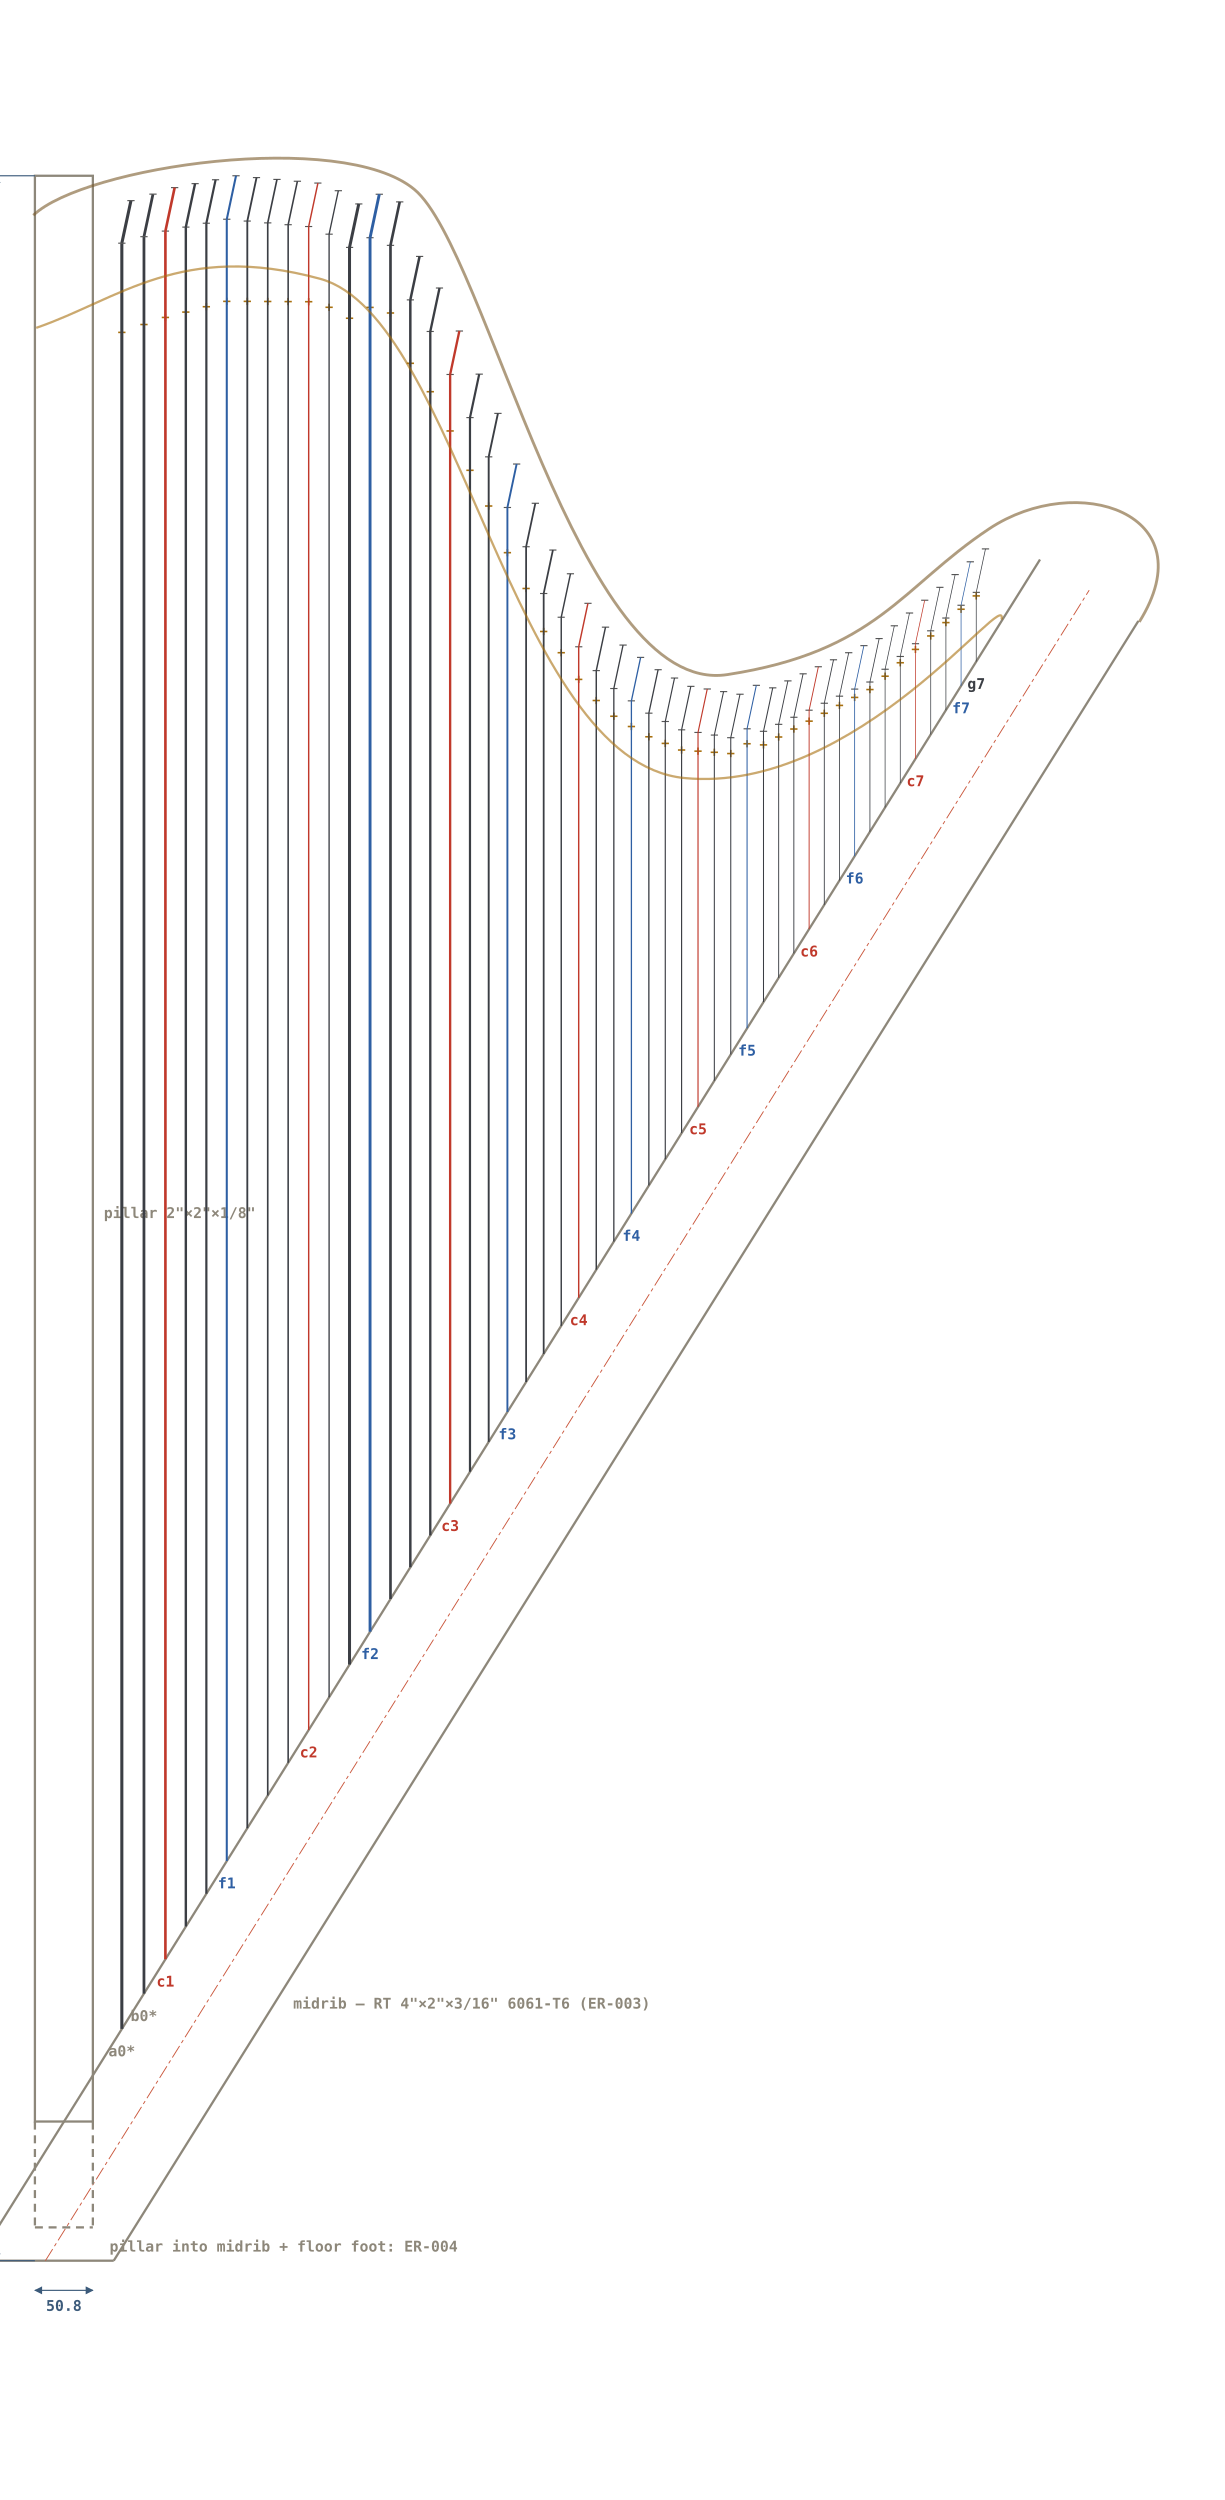
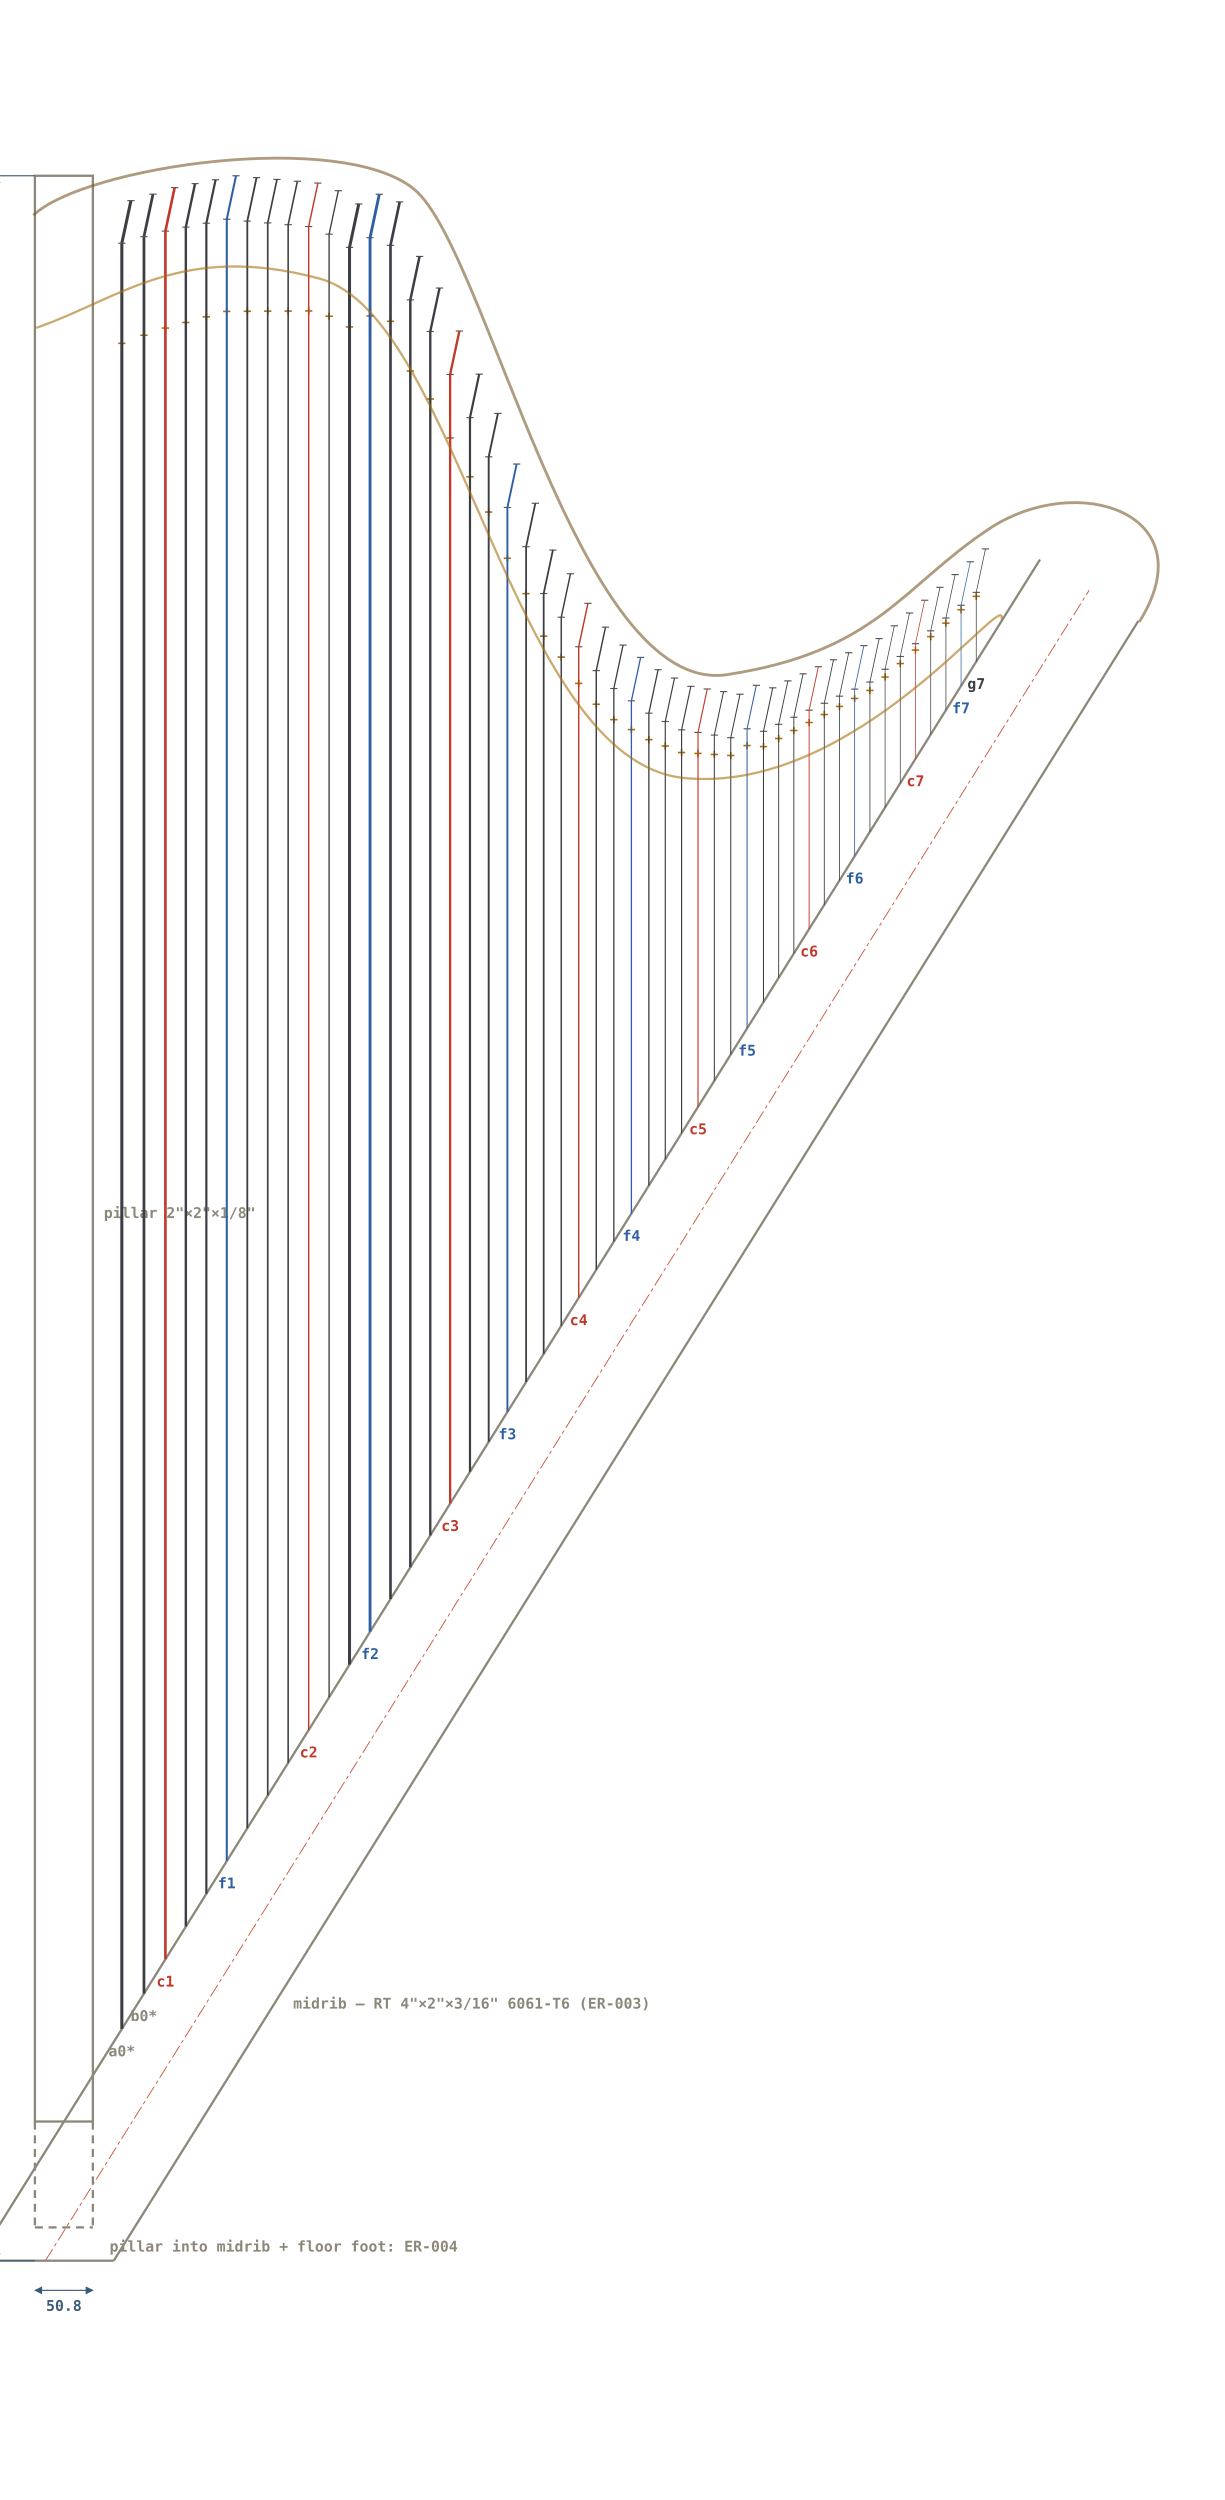
<svg xmlns="http://www.w3.org/2000/svg" width="942mm" height="1924mm" viewBox="109 0 1073 1924">
  <style>.nl{font-size:13px;font-weight:700;font-family:ui-monospace,Menlo,Consolas,monospace}</style>
  <defs>
    <marker id="arr" viewBox="0 0 10 10" refX="9" refY="5" markerWidth="7" markerHeight="7" orient="auto-start-reverse">
      <path d="M0 0 L10 5 L0 10 z" fill="#3b5a7a" />
    </marker>
  </defs>
  <line x1="88.9" y1="1848.0" x2="1020.7" y2="356.7" stroke="#8d877a" stroke-width="2" />
  <line x1="208.7" y1="1848.0" x2="1106.9" y2="410.6" stroke="#8d877a" stroke-width="2" />
  <line x1="88.9" y1="1848.0" x2="208.7" y2="1848.0" stroke="#8d877a" stroke-width="2" />
  <line x1="148.8" y1="1848.0" x2="1063.8" y2="383.6" stroke="#c9553a" stroke-width="0.8" stroke-dasharray="12 3 3 3" />
  <text x="366" y="1627" class="nl" fill="#8d877a">midrib — RT 4"×2"×3/16" 6061-T6 (ER-003)</text>
  <rect x="139.6" y="20.3" width="50.8" height="1705.7" fill="none" stroke="#8d877a" stroke-width="2" />
  <line x1="139.6" y1="1726.1" x2="139.6" y2="1818.8" stroke="#8d877a" stroke-width="2" stroke-dasharray="7 5" />
  <line x1="190.4" y1="1726.1" x2="190.4" y2="1818.8" stroke="#8d877a" stroke-width="2" stroke-dasharray="7 5" />
  <line x1="139.6" y1="1818.8" x2="190.4" y2="1818.8" stroke="#8d877a" stroke-width="2" stroke-dasharray="7 5" />
  <text x="200" y="934" class="nl" fill="#8d877a">pillar 2"×2"×1/8"</text>
  <text x="205" y="1840" class="nl" fill="#8d877a">pillar into midrib + floor foot: ER-004</text>
  <g stroke="#3b5a7a" stroke-width="1" fill="none">
    <line x1="106" y1="20.3" x2="106" y2="1848.0" marker-start="url(#arr)" marker-end="url(#arr)" />
    <line x1="98" y1="20.3" x2="139.6" y2="20.3" />
    <line x1="98" y1="1848.0" x2="139.6" y2="1848.0" />
  </g>
  <text x="94" y="934" class="nl" fill="#3b5a7a" text-anchor="middle" transform="rotate(-90 94 934)">1828 mm</text>
  <g stroke="#3b5a7a" stroke-width="1" fill="none">
    <line x1="139.6" y1="1874.0" x2="190.4" y2="1874.0" marker-start="url(#arr)" marker-end="url(#arr)" />
  </g>
  <text x="165" y="1892" class="nl" fill="#3b5a7a" text-anchor="middle">50.8</text>
  <g stroke="#555" stroke-width="1.0" fill="none">
    <line x1="250.8" y1="68.8" x2="257.2" y2="68.8" />
    <line x1="258.9" y1="30.7" x2="265.3" y2="30.7" />
    <line x1="268.8" y1="65.3" x2="275.1" y2="65.3" />
    <line x1="276.9" y1="27.2" x2="283.2" y2="27.2" />
    <line x1="286.7" y1="61.9" x2="293.0" y2="61.9" />
    <line x1="294.8" y1="23.8" x2="301.1" y2="23.8" />
    <line x1="304.6" y1="58.4" x2="311.0" y2="58.4" />
    <line x1="312.7" y1="20.3" x2="319.1" y2="20.3" />
    <line x1="322.6" y1="60.0" x2="328.9" y2="60.0" />
    <line x1="330.7" y1="21.9" x2="337.0" y2="21.9" />
    <line x1="340.5" y1="61.6" x2="346.9" y2="61.6" />
    <line x1="348.6" y1="23.5" x2="355.0" y2="23.5" />
    <line x1="358.4" y1="63.2" x2="364.8" y2="63.2" />
    <line x1="366.5" y1="25.1" x2="372.9" y2="25.1" />
    <line x1="376.4" y1="64.8" x2="382.7" y2="64.8" />
    <line x1="384.5" y1="26.7" x2="390.8" y2="26.7" />
    <line x1="394.3" y1="71.5" x2="400.7" y2="71.5" />
    <line x1="402.4" y1="33.4" x2="408.8" y2="33.4" />
    <line x1="412.3" y1="83.1" x2="418.6" y2="83.1" />
    <line x1="420.4" y1="45.0" x2="426.7" y2="45.0" />
    <line x1="430.2" y1="74.6" x2="436.5" y2="74.6" />
    <line x1="438.3" y1="36.5" x2="444.7" y2="36.5" />
    <line x1="448.1" y1="81.3" x2="454.5" y2="81.3" />
    <line x1="456.2" y1="43.2" x2="462.6" y2="43.2" />
    <line x1="465.6" y1="129.1" x2="471.9" y2="129.1" />
    <line x1="473.7" y1="91.0" x2="480.0" y2="91.0" />
    <line x1="483.0" y1="156.8" x2="489.3" y2="156.8" />
    <line x1="491.1" y1="118.7" x2="497.4" y2="118.7" />
    <line x1="500.4" y1="194.5" x2="506.8" y2="194.5" />
    <line x1="508.5" y1="156.4" x2="514.9" y2="156.4" />
    <line x1="517.8" y1="232.3" x2="524.2" y2="232.3" />
    <line x1="525.9" y1="194.2" x2="532.3" y2="194.2" />
    <line x1="534.2" y1="266.7" x2="540.6" y2="266.7" />
    <line x1="542.3" y1="228.6" x2="548.7" y2="228.6" />
    <line x1="550.6" y1="311.1" x2="557.0" y2="311.1" />
    <line x1="558.7" y1="273.0" x2="565.1" y2="273.0" />
    <line x1="567.0" y1="345.5" x2="573.4" y2="345.5" />
    <line x1="575.1" y1="307.4" x2="581.5" y2="307.4" />
    <line x1="582.4" y1="386.5" x2="588.8" y2="386.5" />
    <line x1="590.5" y1="348.4" x2="596.8" y2="348.4" />
    <line x1="597.8" y1="407.3" x2="604.1" y2="407.3" />
    <line x1="605.9" y1="369.2" x2="612.2" y2="369.2" />
    <line x1="613.2" y1="433.2" x2="619.5" y2="433.2" />
    <line x1="621.3" y1="395.1" x2="627.6" y2="395.1" />
    <line x1="628.5" y1="454.1" x2="634.9" y2="454.1" />
    <line x1="636.6" y1="416.0" x2="643.0" y2="416.0" />
    <line x1="643.9" y1="469.8" x2="650.3" y2="469.8" />
    <line x1="652.0" y1="431.7" x2="658.4" y2="431.7" />
    <line x1="659.3" y1="480.6" x2="665.6" y2="480.6" />
    <line x1="667.4" y1="442.5" x2="673.7" y2="442.5" />
    <line x1="674.6" y1="491.4" x2="681.0" y2="491.4" />
    <line x1="682.8" y1="453.3" x2="689.1" y2="453.3" />
    <line x1="689.0" y1="498.7" x2="695.4" y2="498.7" />
    <line x1="697.1" y1="460.6" x2="703.5" y2="460.6" />
    <line x1="703.4" y1="506.0" x2="709.7" y2="506.0" />
    <line x1="711.5" y1="467.9" x2="717.8" y2="467.9" />
    <line x1="717.7" y1="508.3" x2="724.1" y2="508.3" />
    <line x1="725.8" y1="470.2" x2="732.2" y2="470.2" />
    <line x1="732.1" y1="510.6" x2="738.4" y2="510.6" />
    <line x1="740.2" y1="472.5" x2="746.5" y2="472.5" />
    <line x1="746.4" y1="512.9" x2="752.8" y2="512.9" />
    <line x1="754.5" y1="474.8" x2="760.9" y2="474.8" />
    <line x1="760.8" y1="505.1" x2="767.1" y2="505.1" />
    <line x1="768.9" y1="467.0" x2="775.2" y2="467.0" />
    <line x1="775.1" y1="507.3" x2="781.5" y2="507.3" />
    <line x1="783.2" y1="469.2" x2="789.6" y2="469.2" />
    <line x1="788.4" y1="501.2" x2="794.8" y2="501.2" />
    <line x1="796.5" y1="463.1" x2="802.9" y2="463.1" />
    <line x1="801.8" y1="495.0" x2="808.1" y2="495.0" />
    <line x1="809.9" y1="456.9" x2="816.2" y2="456.9" />
    <line x1="815.1" y1="488.8" x2="821.4" y2="488.8" />
    <line x1="823.2" y1="450.7" x2="829.5" y2="450.7" />
    <line x1="828.4" y1="482.7" x2="834.8" y2="482.7" />
    <line x1="836.5" y1="444.6" x2="842.8" y2="444.6" />
    <line x1="841.7" y1="476.5" x2="848.1" y2="476.5" />
    <line x1="849.8" y1="438.4" x2="856.2" y2="438.4" />
    <line x1="855.1" y1="470.3" x2="861.4" y2="470.3" />
    <line x1="863.2" y1="432.2" x2="869.5" y2="432.2" />
    <line x1="868.4" y1="464.1" x2="874.7" y2="464.1" />
    <line x1="876.5" y1="426.0" x2="882.8" y2="426.0" />
    <line x1="881.7" y1="452.9" x2="888.1" y2="452.9" />
    <line x1="889.8" y1="414.8" x2="896.2" y2="414.8" />
    <line x1="895.0" y1="441.7" x2="901.4" y2="441.7" />
    <line x1="903.1" y1="403.6" x2="909.5" y2="403.6" />
    <line x1="908.4" y1="430.5" x2="914.7" y2="430.5" />
    <line x1="916.5" y1="392.4" x2="922.8" y2="392.4" />
    <line x1="921.7" y1="419.2" x2="928.0" y2="419.2" />
    <line x1="929.8" y1="381.1" x2="936.1" y2="381.1" />
    <line x1="935.0" y1="408.0" x2="941.3" y2="408.0" />
    <line x1="943.1" y1="369.9" x2="949.5" y2="369.9" />
    <line x1="948.3" y1="396.8" x2="954.7" y2="396.8" />
    <line x1="956.4" y1="358.7" x2="962.8" y2="358.7" />
    <line x1="961.7" y1="385.5" x2="968.0" y2="385.5" />
    <line x1="969.7" y1="347.4" x2="976.1" y2="347.4" />
  </g>
  <line x1="254.0" y1="68.8" x2="262.1" y2="30.7" stroke="#c0392b" stroke-width="2.311" />
  <line x1="271.9" y1="65.3" x2="280.0" y2="27.2" stroke="#3b3e44" stroke-width="2.108" />
  <line x1="289.9" y1="61.9" x2="298.0" y2="23.8" stroke="#3b3e44" stroke-width="1.930" />
  <line x1="307.8" y1="58.4" x2="315.9" y2="20.3" stroke="#2e5fa3" stroke-width="1.803" />
  <line x1="325.8" y1="60.0" x2="333.9" y2="21.9" stroke="#3b3e44" stroke-width="1.626" />
  <line x1="343.7" y1="61.6" x2="351.8" y2="23.5" stroke="#3b3e44" stroke-width="1.448" />
  <line x1="361.6" y1="63.2" x2="369.7" y2="25.1" stroke="#3b3e44" stroke-width="1.372" />
  <line x1="379.6" y1="64.8" x2="387.7" y2="26.7" stroke="#c0392b" stroke-width="1.270" />
  <line x1="397.5" y1="71.5" x2="405.6" y2="33.4" stroke="#3b3e44" stroke-width="1.168" />
  <line x1="415.4" y1="83.1" x2="423.5" y2="45.0" stroke="#3b3e44" stroke-width="2.642" />
  <line x1="433.4" y1="74.6" x2="441.5" y2="36.5" stroke="#2e5fa3" stroke-width="2.540" />
  <line x1="451.3" y1="81.3" x2="459.4" y2="43.2" stroke="#3b3e44" stroke-width="2.337" />
  <line x1="468.7" y1="129.1" x2="476.8" y2="91.0" stroke="#3b3e44" stroke-width="2.184" />
  <line x1="486.2" y1="156.8" x2="494.3" y2="118.7" stroke="#3b3e44" stroke-width="2.057" />
  <line x1="503.6" y1="194.5" x2="511.7" y2="156.4" stroke="#c0392b" stroke-width="2.057" />
  <line x1="521.0" y1="232.3" x2="529.1" y2="194.2" stroke="#3b3e44" stroke-width="1.930" />
  <line x1="537.4" y1="266.7" x2="545.5" y2="228.6" stroke="#3b3e44" stroke-width="1.676" />
  <line x1="553.8" y1="311.1" x2="561.9" y2="273.0" stroke="#2e5fa3" stroke-width="1.676" />
  <line x1="570.2" y1="345.5" x2="578.3" y2="307.4" stroke="#3b3e44" stroke-width="1.549" />
  <line x1="585.6" y1="386.5" x2="593.7" y2="348.4" stroke="#3b3e44" stroke-width="1.549" />
  <line x1="601.0" y1="407.3" x2="609.1" y2="369.2" stroke="#3b3e44" stroke-width="1.270" />
  <line x1="616.3" y1="433.2" x2="624.4" y2="395.1" stroke="#c0392b" stroke-width="1.270" />
  <line x1="631.7" y1="454.1" x2="639.8" y2="416.0" stroke="#3b3e44" stroke-width="1.270" />
  <line x1="647.1" y1="469.8" x2="655.2" y2="431.7" stroke="#3b3e44" stroke-width="1.143" />
  <line x1="662.5" y1="480.6" x2="670.6" y2="442.5" stroke="#2e5fa3" stroke-width="1.143" />
  <line x1="677.8" y1="491.4" x2="685.9" y2="453.3" stroke="#3b3e44" stroke-width="1.143" />
  <line x1="692.2" y1="498.7" x2="700.3" y2="460.6" stroke="#3b3e44" stroke-width="1.016" />
  <line x1="706.5" y1="506.0" x2="714.6" y2="467.9" stroke="#3b3e44" stroke-width="1.016" />
  <line x1="720.9" y1="508.3" x2="729.0" y2="470.2" stroke="#c0392b" stroke-width="1.016" />
  <line x1="735.2" y1="510.6" x2="743.3" y2="472.5" stroke="#3b3e44" stroke-width="0.914" />
  <line x1="749.6" y1="512.9" x2="757.7" y2="474.8" stroke="#3b3e44" stroke-width="0.914" />
  <line x1="763.9" y1="505.1" x2="772.0" y2="467.0" stroke="#2e5fa3" stroke-width="0.914" />
  <line x1="778.3" y1="507.3" x2="786.4" y2="469.2" stroke="#3b3e44" stroke-width="0.914" />
  <line x1="791.6" y1="501.2" x2="799.7" y2="463.1" stroke="#3b3e44" stroke-width="0.813" />
  <line x1="804.9" y1="495.0" x2="813.0" y2="456.9" stroke="#3b3e44" stroke-width="0.813" />
  <line x1="818.3" y1="488.8" x2="826.4" y2="450.7" stroke="#c0392b" stroke-width="0.813" />
  <line x1="831.6" y1="482.7" x2="839.7" y2="444.6" stroke="#3b3e44" stroke-width="0.762" />
  <line x1="844.9" y1="476.5" x2="853.0" y2="438.4" stroke="#3b3e44" stroke-width="0.711" />
  <line x1="858.2" y1="470.3" x2="866.3" y2="432.2" stroke="#2e5fa3" stroke-width="0.711" />
  <line x1="871.6" y1="464.1" x2="879.7" y2="426.0" stroke="#3b3e44" stroke-width="0.711" />
  <line x1="884.9" y1="452.9" x2="893.0" y2="414.8" stroke="#3b3e44" stroke-width="0.635" />
  <line x1="898.2" y1="441.7" x2="906.3" y2="403.6" stroke="#3b3e44" stroke-width="0.635" />
  <line x1="911.5" y1="430.5" x2="919.6" y2="392.4" stroke="#c0392b" stroke-width="0.635" />
  <line x1="924.9" y1="419.2" x2="933.0" y2="381.1" stroke="#3b3e44" stroke-width="0.635" />
  <line x1="938.2" y1="408.0" x2="946.3" y2="369.9" stroke="#3b3e44" stroke-width="0.635" />
  <line x1="951.5" y1="396.8" x2="959.6" y2="358.7" stroke="#2e5fa3" stroke-width="0.635" />
  <line x1="964.8" y1="385.5" x2="972.9" y2="347.4" stroke="#3b3e44" stroke-width="0.635" />
  <g stroke="#a8700f" stroke-width="1.4">
-     <line x1="250.8" y1="144.5" x2="257.2" y2="144.5" />
-     <line x1="254.0" y1="141.3" x2="254.0" y2="147.7" />
-   </g>
-   <g stroke="#a8700f" stroke-width="1.4">
-     <line x1="268.7" y1="139.8" x2="275.1" y2="139.8" />
-     <line x1="271.9" y1="136.6" x2="271.9" y2="143.0" />
-   </g>
-   <g stroke="#a8700f" stroke-width="1.4">
-     <line x1="286.7" y1="135.1" x2="293.1" y2="135.1" />
-     <line x1="289.9" y1="131.9" x2="289.9" y2="138.3" />
-   </g>
-   <g stroke="#a8700f" stroke-width="1.4">
-     <line x1="304.6" y1="130.4" x2="311.0" y2="130.4" />
-     <line x1="307.8" y1="127.2" x2="307.8" y2="133.6" />
-   </g>
-   <g stroke="#a8700f" stroke-width="1.4">
-     <line x1="322.6" y1="130.4" x2="329.0" y2="130.4" />
-     <line x1="325.8" y1="127.2" x2="325.8" y2="133.6" />
-   </g>
-   <g stroke="#a8700f" stroke-width="1.4">
-     <line x1="340.5" y1="130.5" x2="346.9" y2="130.5" />
-     <line x1="343.7" y1="127.3" x2="343.7" y2="133.7" />
-   </g>
-   <g stroke="#a8700f" stroke-width="1.4">
-     <line x1="358.4" y1="130.6" x2="364.8" y2="130.6" />
-     <line x1="361.6" y1="127.4" x2="361.6" y2="133.8" />
-   </g>
-   <g stroke="#a8700f" stroke-width="1.4">
-     <line x1="376.4" y1="130.7" x2="382.8" y2="130.7" />
-     <line x1="379.6" y1="127.5" x2="379.6" y2="133.9" />
-   </g>
-   <g stroke="#a8700f" stroke-width="1.4">
-     <line x1="394.3" y1="135.6" x2="400.7" y2="135.6" />
-     <line x1="397.5" y1="132.4" x2="397.5" y2="138.8" />
-   </g>
-   <g stroke="#a8700f" stroke-width="1.4">
-     <line x1="412.2" y1="145.2" x2="418.6" y2="145.2" />
-     <line x1="415.4" y1="142.0" x2="415.4" y2="148.4" />
-   </g>
-   <g stroke="#a8700f" stroke-width="1.4">
-     <line x1="430.2" y1="135.7" x2="436.6" y2="135.7" />
-     <line x1="433.4" y1="132.5" x2="433.4" y2="138.9" />
-   </g>
-   <g stroke="#a8700f" stroke-width="1.4">
-     <line x1="448.1" y1="140.6" x2="454.5" y2="140.6" />
-     <line x1="451.3" y1="137.4" x2="451.3" y2="143.8" />
-   </g>
-   <g stroke="#a8700f" stroke-width="1.4">
-     <line x1="465.5" y1="184.7" x2="471.9" y2="184.7" />
-     <line x1="468.7" y1="181.5" x2="468.7" y2="187.9" />
-   </g>
-   <g stroke="#a8700f" stroke-width="1.4">
-     <line x1="483.0" y1="209.6" x2="489.4" y2="209.6" />
-     <line x1="486.2" y1="206.4" x2="486.2" y2="212.8" />
-   </g>
-   <g stroke="#a8700f" stroke-width="1.4">
-     <line x1="500.4" y1="244.0" x2="506.8" y2="244.0" />
-     <line x1="503.6" y1="240.8" x2="503.6" y2="247.2" />
-   </g>
-   <g stroke="#a8700f" stroke-width="1.4">
-     <line x1="517.8" y1="278.5" x2="524.2" y2="278.5" />
-     <line x1="521.0" y1="275.3" x2="521.0" y2="281.7" />
-   </g>
-   <g stroke="#a8700f" stroke-width="1.4">
-     <line x1="534.2" y1="309.8" x2="540.6" y2="309.8" />
-     <line x1="537.4" y1="306.6" x2="537.4" y2="313.0" />
-   </g>
-   <g stroke="#a8700f" stroke-width="1.4">
-     <line x1="550.6" y1="350.7" x2="557.0" y2="350.7" />
-     <line x1="553.8" y1="347.5" x2="553.8" y2="353.9" />
-   </g>
-   <g stroke="#a8700f" stroke-width="1.4">
-     <line x1="567.0" y1="382.1" x2="573.4" y2="382.1" />
-     <line x1="570.2" y1="378.9" x2="570.2" y2="385.3" />
-   </g>
-   <g stroke="#a8700f" stroke-width="1.4">
-     <line x1="582.4" y1="419.8" x2="588.8" y2="419.8" />
-     <line x1="585.6" y1="416.6" x2="585.6" y2="423.0" />
-   </g>
-   <g stroke="#a8700f" stroke-width="1.4">
-     <line x1="597.8" y1="438.4" x2="604.2" y2="438.4" />
-     <line x1="601.0" y1="435.2" x2="601.0" y2="441.6" />
-   </g>
-   <g stroke="#a8700f" stroke-width="1.4">
-     <line x1="613.1" y1="461.8" x2="619.5" y2="461.8" />
-     <line x1="616.3" y1="458.6" x2="616.3" y2="465.0" />
-   </g>
-   <g stroke="#a8700f" stroke-width="1.4">
-     <line x1="628.5" y1="480.3" x2="634.9" y2="480.3" />
-     <line x1="631.7" y1="477.1" x2="631.7" y2="483.5" />
-   </g>
-   <g stroke="#a8700f" stroke-width="1.4">
-     <line x1="643.9" y1="494.1" x2="650.3" y2="494.1" />
-     <line x1="647.1" y1="490.9" x2="647.1" y2="497.3" />
-   </g>
-   <g stroke="#a8700f" stroke-width="1.4">
-     <line x1="659.3" y1="503.1" x2="665.7" y2="503.1" />
-     <line x1="662.5" y1="499.9" x2="662.5" y2="506.3" />
-   </g>
-   <g stroke="#a8700f" stroke-width="1.4">
-     <line x1="674.6" y1="512.1" x2="681.0" y2="512.1" />
-     <line x1="677.8" y1="508.9" x2="677.8" y2="515.3" />
-   </g>
-   <g stroke="#a8700f" stroke-width="1.4">
-     <line x1="689.0" y1="517.9" x2="695.4" y2="517.9" />
-     <line x1="692.2" y1="514.7" x2="692.2" y2="521.1" />
-   </g>
-   <g stroke="#a8700f" stroke-width="1.4">
-     <line x1="703.3" y1="523.7" x2="709.7" y2="523.7" />
-     <line x1="706.5" y1="520.5" x2="706.5" y2="526.9" />
-   </g>
-   <g stroke="#a8700f" stroke-width="1.4">
-     <line x1="717.7" y1="524.7" x2="724.1" y2="524.7" />
-     <line x1="720.9" y1="521.5" x2="720.9" y2="527.9" />
-   </g>
-   <g stroke="#a8700f" stroke-width="1.4">
-     <line x1="732.0" y1="525.7" x2="738.4" y2="525.7" />
-     <line x1="735.2" y1="522.5" x2="735.2" y2="528.9" />
-   </g>
-   <g stroke="#a8700f" stroke-width="1.4">
-     <line x1="746.4" y1="526.8" x2="752.8" y2="526.8" />
-     <line x1="749.6" y1="523.6" x2="749.6" y2="530.0" />
-   </g>
-   <g stroke="#a8700f" stroke-width="1.4">
-     <line x1="760.7" y1="518.2" x2="767.1" y2="518.2" />
-     <line x1="763.9" y1="515.0" x2="763.9" y2="521.4" />
-   </g>
-   <g stroke="#a8700f" stroke-width="1.4">
-     <line x1="775.1" y1="519.2" x2="781.5" y2="519.2" />
-     <line x1="778.3" y1="516.0" x2="778.3" y2="522.4" />
-   </g>
-   <g stroke="#a8700f" stroke-width="1.4">
-     <line x1="788.4" y1="512.3" x2="794.8" y2="512.3" />
-     <line x1="791.6" y1="509.1" x2="791.6" y2="515.5" />
-   </g>
-   <g stroke="#a8700f" stroke-width="1.4">
-     <line x1="801.7" y1="505.3" x2="808.1" y2="505.3" />
-     <line x1="804.9" y1="502.1" x2="804.9" y2="508.5" />
-   </g>
-   <g stroke="#a8700f" stroke-width="1.4">
-     <line x1="815.1" y1="498.4" x2="821.5" y2="498.4" />
-     <line x1="818.3" y1="495.2" x2="818.3" y2="501.6" />
-   </g>
-   <g stroke="#a8700f" stroke-width="1.4">
-     <line x1="828.4" y1="491.5" x2="834.8" y2="491.5" />
-     <line x1="831.6" y1="488.3" x2="831.6" y2="494.7" />
-   </g>
-   <g stroke="#a8700f" stroke-width="1.4">
-     <line x1="841.7" y1="484.6" x2="848.1" y2="484.6" />
-     <line x1="844.9" y1="481.4" x2="844.9" y2="487.8" />
-   </g>
-   <g stroke="#a8700f" stroke-width="1.4">
-     <line x1="855.0" y1="477.6" x2="861.4" y2="477.6" />
-     <line x1="858.2" y1="474.4" x2="858.2" y2="480.8" />
-   </g>
-   <g stroke="#a8700f" stroke-width="1.4">
-     <line x1="868.4" y1="470.7" x2="874.8" y2="470.7" />
-     <line x1="871.6" y1="467.5" x2="871.6" y2="473.9" />
-   </g>
-   <g stroke="#a8700f" stroke-width="1.4">
-     <line x1="881.7" y1="459.0" x2="888.1" y2="459.0" />
-     <line x1="884.9" y1="455.8" x2="884.9" y2="462.2" />
-   </g>
-   <g stroke="#a8700f" stroke-width="1.4">
-     <line x1="895.0" y1="447.2" x2="901.4" y2="447.2" />
-     <line x1="898.2" y1="444.0" x2="898.2" y2="450.4" />
-   </g>
-   <g stroke="#a8700f" stroke-width="1.4">
-     <line x1="908.3" y1="435.5" x2="914.7" y2="435.5" />
-     <line x1="911.5" y1="432.3" x2="911.5" y2="438.7" />
-   </g>
-   <g stroke="#a8700f" stroke-width="1.4">
-     <line x1="921.7" y1="423.7" x2="928.1" y2="423.7" />
-     <line x1="924.9" y1="420.5" x2="924.9" y2="426.9" />
-   </g>
-   <g stroke="#a8700f" stroke-width="1.4">
-     <line x1="935.0" y1="412.0" x2="941.4" y2="412.0" />
-     <line x1="938.2" y1="408.8" x2="938.2" y2="415.2" />
-   </g>
-   <g stroke="#a8700f" stroke-width="1.4">
-     <line x1="948.3" y1="400.3" x2="954.7" y2="400.3" />
-     <line x1="951.5" y1="397.1" x2="951.5" y2="403.5" />
-   </g>
-   <g stroke="#a8700f" stroke-width="1.4">
-     <line x1="961.6" y1="388.6" x2="968.0" y2="388.6" />
-     <line x1="964.8" y1="385.4" x2="964.8" y2="391.8" />
-   </g>
-   <g stroke="#a8700f" stroke-width="1.4">
-     <line x1="232.0" y1="150.7" x2="238.4" y2="150.7" />
-     <line x1="235.2" y1="147.5" x2="235.2" y2="153.9" />
-   </g>
-   <g stroke="#a8700f" stroke-width="1.4">
-     <line x1="212.6" y1="157.6" x2="219.0" y2="157.6" />
-     <line x1="215.8" y1="154.4" x2="215.8" y2="160.8" />
+     <line x1="250.8" y1="153.8" x2="257.2" y2="153.8" />
+     <line x1="254.0" y1="150.6" x2="254.0" y2="157.0" />
+   </g>
+   <g stroke="#a8700f" stroke-width="1.4">
+     <line x1="268.7" y1="148.9" x2="275.1" y2="148.9" />
+     <line x1="271.9" y1="145.7" x2="271.9" y2="152.1" />
+   </g>
+   <g stroke="#a8700f" stroke-width="1.4">
+     <line x1="286.7" y1="144.0" x2="293.1" y2="144.0" />
+     <line x1="289.9" y1="140.8" x2="289.9" y2="147.2" />
+   </g>
+   <g stroke="#a8700f" stroke-width="1.4">
+     <line x1="304.6" y1="139.2" x2="311.0" y2="139.2" />
+     <line x1="307.8" y1="136.0" x2="307.8" y2="142.4" />
+   </g>
+   <g stroke="#a8700f" stroke-width="1.4">
+     <line x1="322.6" y1="139.1" x2="329.0" y2="139.1" />
+     <line x1="325.8" y1="135.9" x2="325.8" y2="142.3" />
+   </g>
+   <g stroke="#a8700f" stroke-width="1.4">
+     <line x1="340.5" y1="139.0" x2="346.9" y2="139.0" />
+     <line x1="343.7" y1="135.8" x2="343.7" y2="142.2" />
+   </g>
+   <g stroke="#a8700f" stroke-width="1.4">
+     <line x1="358.4" y1="138.9" x2="364.8" y2="138.9" />
+     <line x1="361.6" y1="135.7" x2="361.6" y2="142.1" />
+   </g>
+   <g stroke="#a8700f" stroke-width="1.4">
+     <line x1="376.4" y1="138.8" x2="382.8" y2="138.8" />
+     <line x1="379.6" y1="135.6" x2="379.6" y2="142.0" />
+   </g>
+   <g stroke="#a8700f" stroke-width="1.4">
+     <line x1="394.3" y1="143.4" x2="400.7" y2="143.4" />
+     <line x1="397.5" y1="140.2" x2="397.5" y2="146.6" />
+   </g>
+   <g stroke="#a8700f" stroke-width="1.4">
+     <line x1="412.2" y1="152.8" x2="418.6" y2="152.8" />
+     <line x1="415.4" y1="149.6" x2="415.4" y2="156.0" />
+   </g>
+   <g stroke="#a8700f" stroke-width="1.4">
+     <line x1="430.2" y1="143.2" x2="436.6" y2="143.2" />
+     <line x1="433.4" y1="140.0" x2="433.4" y2="146.4" />
+   </g>
+   <g stroke="#a8700f" stroke-width="1.4">
+     <line x1="448.1" y1="147.9" x2="454.5" y2="147.9" />
+     <line x1="451.3" y1="144.7" x2="451.3" y2="151.1" />
+   </g>
+   <g stroke="#a8700f" stroke-width="1.4">
+     <line x1="465.5" y1="191.5" x2="471.9" y2="191.5" />
+     <line x1="468.7" y1="188.3" x2="468.7" y2="194.7" />
+   </g>
+   <g stroke="#a8700f" stroke-width="1.4">
+     <line x1="483.0" y1="216.0" x2="489.4" y2="216.0" />
+     <line x1="486.2" y1="212.8" x2="486.2" y2="219.2" />
+   </g>
+   <g stroke="#a8700f" stroke-width="1.4">
+     <line x1="500.4" y1="250.1" x2="506.8" y2="250.1" />
+     <line x1="503.6" y1="246.9" x2="503.6" y2="253.3" />
+   </g>
+   <g stroke="#a8700f" stroke-width="1.4">
+     <line x1="517.8" y1="284.2" x2="524.2" y2="284.2" />
+     <line x1="521.0" y1="281.0" x2="521.0" y2="287.4" />
+   </g>
+   <g stroke="#a8700f" stroke-width="1.4">
+     <line x1="534.2" y1="315.1" x2="540.6" y2="315.1" />
+     <line x1="537.4" y1="311.9" x2="537.4" y2="318.3" />
+   </g>
+   <g stroke="#a8700f" stroke-width="1.4">
+     <line x1="550.6" y1="355.6" x2="557.0" y2="355.6" />
+     <line x1="553.8" y1="352.4" x2="553.8" y2="358.8" />
+   </g>
+   <g stroke="#a8700f" stroke-width="1.4">
+     <line x1="567.0" y1="386.6" x2="573.4" y2="386.6" />
+     <line x1="570.2" y1="383.4" x2="570.2" y2="389.8" />
+   </g>
+   <g stroke="#a8700f" stroke-width="1.4">
+     <line x1="582.4" y1="423.9" x2="588.8" y2="423.9" />
+     <line x1="585.6" y1="420.7" x2="585.6" y2="427.1" />
+   </g>
+   <g stroke="#a8700f" stroke-width="1.4">
+     <line x1="597.8" y1="442.2" x2="604.2" y2="442.2" />
+     <line x1="601.0" y1="439.0" x2="601.0" y2="445.4" />
+   </g>
+   <g stroke="#a8700f" stroke-width="1.4">
+     <line x1="613.1" y1="465.3" x2="619.5" y2="465.3" />
+     <line x1="616.3" y1="462.1" x2="616.3" y2="468.5" />
+   </g>
+   <g stroke="#a8700f" stroke-width="1.4">
+     <line x1="628.5" y1="483.6" x2="634.9" y2="483.6" />
+     <line x1="631.7" y1="480.4" x2="631.7" y2="486.8" />
+   </g>
+   <g stroke="#a8700f" stroke-width="1.4">
+     <line x1="643.9" y1="497.1" x2="650.3" y2="497.1" />
+     <line x1="647.1" y1="493.9" x2="647.1" y2="500.3" />
+   </g>
+   <g stroke="#a8700f" stroke-width="1.4">
+     <line x1="659.3" y1="505.8" x2="665.7" y2="505.8" />
+     <line x1="662.5" y1="502.6" x2="662.5" y2="509.0" />
+   </g>
+   <g stroke="#a8700f" stroke-width="1.4">
+     <line x1="674.6" y1="514.6" x2="681.0" y2="514.6" />
+     <line x1="677.8" y1="511.4" x2="677.8" y2="517.8" />
+   </g>
+   <g stroke="#a8700f" stroke-width="1.4">
+     <line x1="689.0" y1="520.2" x2="695.4" y2="520.2" />
+     <line x1="692.2" y1="517.0" x2="692.2" y2="523.4" />
+   </g>
+   <g stroke="#a8700f" stroke-width="1.4">
+     <line x1="703.3" y1="525.9" x2="709.7" y2="525.9" />
+     <line x1="706.5" y1="522.7" x2="706.5" y2="529.1" />
+   </g>
+   <g stroke="#a8700f" stroke-width="1.4">
+     <line x1="717.7" y1="526.7" x2="724.1" y2="526.7" />
+     <line x1="720.9" y1="523.5" x2="720.9" y2="529.9" />
+   </g>
+   <g stroke="#a8700f" stroke-width="1.4">
+     <line x1="732.0" y1="527.6" x2="738.4" y2="527.6" />
+     <line x1="735.2" y1="524.4" x2="735.2" y2="530.8" />
+   </g>
+   <g stroke="#a8700f" stroke-width="1.4">
+     <line x1="746.4" y1="528.5" x2="752.8" y2="528.5" />
+     <line x1="749.6" y1="525.3" x2="749.6" y2="531.7" />
+   </g>
+   <g stroke="#a8700f" stroke-width="1.4">
+     <line x1="760.7" y1="519.8" x2="767.1" y2="519.8" />
+     <line x1="763.9" y1="516.6" x2="763.9" y2="523.0" />
+   </g>
+   <g stroke="#a8700f" stroke-width="1.4">
+     <line x1="775.1" y1="520.7" x2="781.5" y2="520.7" />
+     <line x1="778.3" y1="517.5" x2="778.3" y2="523.9" />
+   </g>
+   <g stroke="#a8700f" stroke-width="1.4">
+     <line x1="788.4" y1="513.6" x2="794.8" y2="513.6" />
+     <line x1="791.6" y1="510.4" x2="791.6" y2="516.8" />
+   </g>
+   <g stroke="#a8700f" stroke-width="1.4">
+     <line x1="801.7" y1="506.6" x2="808.1" y2="506.6" />
+     <line x1="804.9" y1="503.4" x2="804.9" y2="509.8" />
+   </g>
+   <g stroke="#a8700f" stroke-width="1.4">
+     <line x1="815.1" y1="499.6" x2="821.5" y2="499.6" />
+     <line x1="818.3" y1="496.4" x2="818.3" y2="502.8" />
+   </g>
+   <g stroke="#a8700f" stroke-width="1.4">
+     <line x1="828.4" y1="492.6" x2="834.8" y2="492.6" />
+     <line x1="831.6" y1="489.4" x2="831.6" y2="495.8" />
+   </g>
+   <g stroke="#a8700f" stroke-width="1.4">
+     <line x1="841.7" y1="485.5" x2="848.1" y2="485.5" />
+     <line x1="844.9" y1="482.3" x2="844.9" y2="488.7" />
+   </g>
+   <g stroke="#a8700f" stroke-width="1.4">
+     <line x1="855.0" y1="478.5" x2="861.4" y2="478.5" />
+     <line x1="858.2" y1="475.3" x2="858.2" y2="481.7" />
+   </g>
+   <g stroke="#a8700f" stroke-width="1.4">
+     <line x1="868.4" y1="471.5" x2="874.8" y2="471.5" />
+     <line x1="871.6" y1="468.3" x2="871.6" y2="474.7" />
+   </g>
+   <g stroke="#a8700f" stroke-width="1.4">
+     <line x1="881.7" y1="459.7" x2="888.1" y2="459.7" />
+     <line x1="884.9" y1="456.5" x2="884.9" y2="462.9" />
+   </g>
+   <g stroke="#a8700f" stroke-width="1.4">
+     <line x1="895.0" y1="447.9" x2="901.4" y2="447.9" />
+     <line x1="898.2" y1="444.7" x2="898.2" y2="451.1" />
+   </g>
+   <g stroke="#a8700f" stroke-width="1.4">
+     <line x1="908.3" y1="436.1" x2="914.7" y2="436.1" />
+     <line x1="911.5" y1="432.9" x2="911.5" y2="439.3" />
+   </g>
+   <g stroke="#a8700f" stroke-width="1.4">
+     <line x1="921.7" y1="424.3" x2="928.1" y2="424.3" />
+     <line x1="924.9" y1="421.1" x2="924.9" y2="427.5" />
+   </g>
+   <g stroke="#a8700f" stroke-width="1.4">
+     <line x1="935.0" y1="412.5" x2="941.4" y2="412.5" />
+     <line x1="938.2" y1="409.3" x2="938.2" y2="415.7" />
+   </g>
+   <g stroke="#a8700f" stroke-width="1.4">
+     <line x1="948.3" y1="400.7" x2="954.7" y2="400.7" />
+     <line x1="951.5" y1="397.5" x2="951.5" y2="403.9" />
+   </g>
+   <g stroke="#a8700f" stroke-width="1.4">
+     <line x1="961.6" y1="389.0" x2="968.0" y2="389.0" />
+     <line x1="964.8" y1="385.8" x2="964.8" y2="392.2" />
+   </g>
+   <g stroke="#a8700f" stroke-width="1.4">
+     <line x1="232.0" y1="160.1" x2="238.4" y2="160.1" />
+     <line x1="235.2" y1="156.9" x2="235.2" y2="163.3" />
+   </g>
+   <g stroke="#a8700f" stroke-width="1.4">
+     <line x1="212.6" y1="167.2" x2="219.0" y2="167.2" />
+     <line x1="215.8" y1="164.0" x2="215.8" y2="170.4" />
  </g>
  <line x1="964.8" y1="446.2" x2="964.8" y2="385.5" stroke="#3b3e44" stroke-width="0.635" />
  <text x="964.8" y="470.2" class="nl" fill="#3b3e44" text-anchor="middle">g7</text>
  <line x1="951.5" y1="467.5" x2="951.5" y2="396.8" stroke="#2e5fa3" stroke-width="0.635" />
  <text x="951.5" y="491.5" class="nl" fill="#2e5fa3" text-anchor="middle">f7</text>
  <line x1="938.2" y1="488.8" x2="938.2" y2="408.0" stroke="#3b3e44" stroke-width="0.635" />
  <line x1="924.9" y1="510.1" x2="924.9" y2="419.2" stroke="#3b3e44" stroke-width="0.635" />
  <line x1="911.5" y1="531.4" x2="911.5" y2="430.5" stroke="#c0392b" stroke-width="0.635" />
  <text x="911.5" y="555.4" class="nl" fill="#c0392b" text-anchor="middle">c7</text>
  <line x1="898.2" y1="552.8" x2="898.2" y2="441.7" stroke="#3b3e44" stroke-width="0.635" />
  <line x1="884.9" y1="574.1" x2="884.9" y2="452.9" stroke="#3b3e44" stroke-width="0.635" />
  <line x1="871.6" y1="595.4" x2="871.6" y2="464.1" stroke="#3b3e44" stroke-width="0.711" />
  <line x1="858.2" y1="616.7" x2="858.2" y2="470.3" stroke="#2e5fa3" stroke-width="0.711" />
  <text x="858.2" y="640.7" class="nl" fill="#2e5fa3" text-anchor="middle">f6</text>
  <line x1="844.9" y1="638.1" x2="844.9" y2="476.5" stroke="#3b3e44" stroke-width="0.711" />
  <line x1="831.6" y1="659.4" x2="831.6" y2="482.7" stroke="#3b3e44" stroke-width="0.762" />
  <line x1="818.3" y1="680.7" x2="818.3" y2="488.8" stroke="#c0392b" stroke-width="0.813" />
  <text x="818.3" y="704.7" class="nl" fill="#c0392b" text-anchor="middle">c6</text>
  <line x1="804.9" y1="702.0" x2="804.9" y2="495.0" stroke="#3b3e44" stroke-width="0.813" />
  <line x1="791.6" y1="723.4" x2="791.6" y2="501.2" stroke="#3b3e44" stroke-width="0.813" />
  <line x1="778.3" y1="744.7" x2="778.3" y2="507.3" stroke="#3b3e44" stroke-width="0.914" />
  <line x1="763.9" y1="767.6" x2="763.9" y2="505.1" stroke="#2e5fa3" stroke-width="0.914" />
  <text x="763.9" y="791.6" class="nl" fill="#2e5fa3" text-anchor="middle">f5</text>
  <line x1="749.6" y1="790.6" x2="749.6" y2="512.9" stroke="#3b3e44" stroke-width="0.914" />
  <line x1="735.2" y1="813.6" x2="735.2" y2="510.6" stroke="#3b3e44" stroke-width="0.914" />
  <line x1="720.9" y1="836.5" x2="720.9" y2="508.3" stroke="#c0392b" stroke-width="1.016" />
  <text x="720.9" y="860.5" class="nl" fill="#c0392b" text-anchor="middle">c5</text>
  <line x1="706.5" y1="859.5" x2="706.5" y2="506.0" stroke="#3b3e44" stroke-width="1.016" />
  <line x1="692.2" y1="882.5" x2="692.2" y2="498.7" stroke="#3b3e44" stroke-width="1.016" />
  <line x1="677.8" y1="905.4" x2="677.8" y2="491.4" stroke="#3b3e44" stroke-width="1.143" />
  <line x1="662.5" y1="930.0" x2="662.5" y2="480.6" stroke="#2e5fa3" stroke-width="1.143" />
  <text x="662.5" y="954.0" class="nl" fill="#2e5fa3" text-anchor="middle">f4</text>
  <line x1="647.1" y1="954.6" x2="647.1" y2="469.8" stroke="#3b3e44" stroke-width="1.143" />
  <line x1="631.7" y1="979.2" x2="631.7" y2="454.1" stroke="#3b3e44" stroke-width="1.270" />
  <line x1="616.3" y1="1003.9" x2="616.3" y2="433.2" stroke="#c0392b" stroke-width="1.270" />
  <text x="616.3" y="1027.9" class="nl" fill="#c0392b" text-anchor="middle">c4</text>
  <line x1="601.0" y1="1028.5" x2="601.0" y2="407.3" stroke="#3b3e44" stroke-width="1.270" />
  <line x1="585.6" y1="1053.1" x2="585.6" y2="386.5" stroke="#3b3e44" stroke-width="1.549" />
  <line x1="570.2" y1="1077.7" x2="570.2" y2="345.5" stroke="#3b3e44" stroke-width="1.549" />
  <line x1="553.8" y1="1103.9" x2="553.8" y2="311.1" stroke="#2e5fa3" stroke-width="1.676" />
  <text x="553.8" y="1127.9" class="nl" fill="#2e5fa3" text-anchor="middle">f3</text>
  <line x1="537.4" y1="1130.2" x2="537.4" y2="266.7" stroke="#3b3e44" stroke-width="1.676" />
  <line x1="521.0" y1="1156.4" x2="521.0" y2="232.3" stroke="#3b3e44" stroke-width="1.930" />
  <line x1="503.6" y1="1184.3" x2="503.6" y2="194.5" stroke="#c0392b" stroke-width="2.057" />
  <text x="503.6" y="1208.3" class="nl" fill="#c0392b" text-anchor="middle">c3</text>
  <line x1="486.2" y1="1212.2" x2="486.2" y2="156.8" stroke="#3b3e44" stroke-width="2.057" />
  <line x1="468.7" y1="1240.1" x2="468.7" y2="129.1" stroke="#3b3e44" stroke-width="2.184" />
  <line x1="451.3" y1="1267.9" x2="451.3" y2="81.3" stroke="#3b3e44" stroke-width="2.337" />
  <line x1="433.4" y1="1296.6" x2="433.4" y2="74.6" stroke="#2e5fa3" stroke-width="2.540" />
  <text x="433.4" y="1320.6" class="nl" fill="#2e5fa3" text-anchor="middle">f2</text>
  <line x1="415.4" y1="1325.4" x2="415.4" y2="83.1" stroke="#3b3e44" stroke-width="2.642" />
  <line x1="397.5" y1="1354.1" x2="397.5" y2="71.5" stroke="#3b3e44" stroke-width="1.168" />
  <line x1="379.6" y1="1382.8" x2="379.6" y2="64.8" stroke="#c0392b" stroke-width="1.270" />
  <text x="379.6" y="1406.8" class="nl" fill="#c0392b" text-anchor="middle">c2</text>
  <line x1="361.6" y1="1411.5" x2="361.6" y2="63.2" stroke="#3b3e44" stroke-width="1.372" />
  <line x1="343.7" y1="1440.2" x2="343.7" y2="61.6" stroke="#3b3e44" stroke-width="1.448" />
  <line x1="325.8" y1="1468.9" x2="325.8" y2="60.0" stroke="#3b3e44" stroke-width="1.626" />
  <line x1="307.8" y1="1497.6" x2="307.8" y2="58.4" stroke="#2e5fa3" stroke-width="1.803" />
  <text x="307.8" y="1521.6" class="nl" fill="#2e5fa3" text-anchor="middle">f1</text>
  <line x1="289.9" y1="1526.3" x2="289.9" y2="61.9" stroke="#3b3e44" stroke-width="1.930" />
  <line x1="271.9" y1="1555.0" x2="271.9" y2="65.3" stroke="#3b3e44" stroke-width="2.108" />
  <line x1="254.0" y1="1583.7" x2="254.0" y2="68.8" stroke="#c0392b" stroke-width="2.311" />
  <text x="254.0" y="1607.7" class="nl" fill="#c0392b" text-anchor="middle">c1</text>
  <line x1="235.2" y1="1613.9" x2="235.2" y2="73.7" stroke="#3b3e44" stroke-width="2.426" />
  <line x1="235.2" y1="73.7" x2="243.1" y2="36.4" stroke="#3b3e44" stroke-width="2.426" />
  <g stroke="#555" stroke-width="1.0">
    <line x1="232.0" y1="73.7" x2="238.4" y2="73.7" />
    <line x1="239.9" y1="36.4" x2="246.3" y2="36.4" />
  </g>
  <text x="235.2" y="1637.9" class="nl" fill="#8d877a" text-anchor="middle">b0*</text>
  <line x1="215.8" y1="1644.8" x2="215.8" y2="79.4" stroke="#3b3e44" stroke-width="2.692" />
  <line x1="215.8" y1="79.4" x2="223.8" y2="42.1" stroke="#3b3e44" stroke-width="2.692" />
  <g stroke="#555" stroke-width="1.0">
    <line x1="212.6" y1="79.4" x2="219.0" y2="79.4" />
    <line x1="220.6" y1="42.1" x2="227.0" y2="42.1" />
  </g>
  <text x="215.8" y="1668.8" class="nl" fill="#8d877a" text-anchor="middle">a0*</text>
  <path d="M 138.22,54.935 C 182.636,12.264 408.329,-20.833 472.261,32.301 536.194,85.436 615.437,477.81 746.634,457.583 877.832,437.356 899.005,380.96 976.112,329.784 c 77.107,-51.176 191.195,-13.779 131.621,81.602" fill="none" stroke="#7a5a2a" stroke-width="2.5" opacity="0.6" />
  <path d="m 140.746,153.632 c 72.366,-24.896 127.081,-76.072 248.719,-43.058 121.638,33.014 167.709,422.937 319.533,437.695 151.824,14.757 284.311,-170.726 277.986,-138.981" fill="none" stroke="#a8700f" stroke-width="2.0" opacity="0.6" />
</svg>
